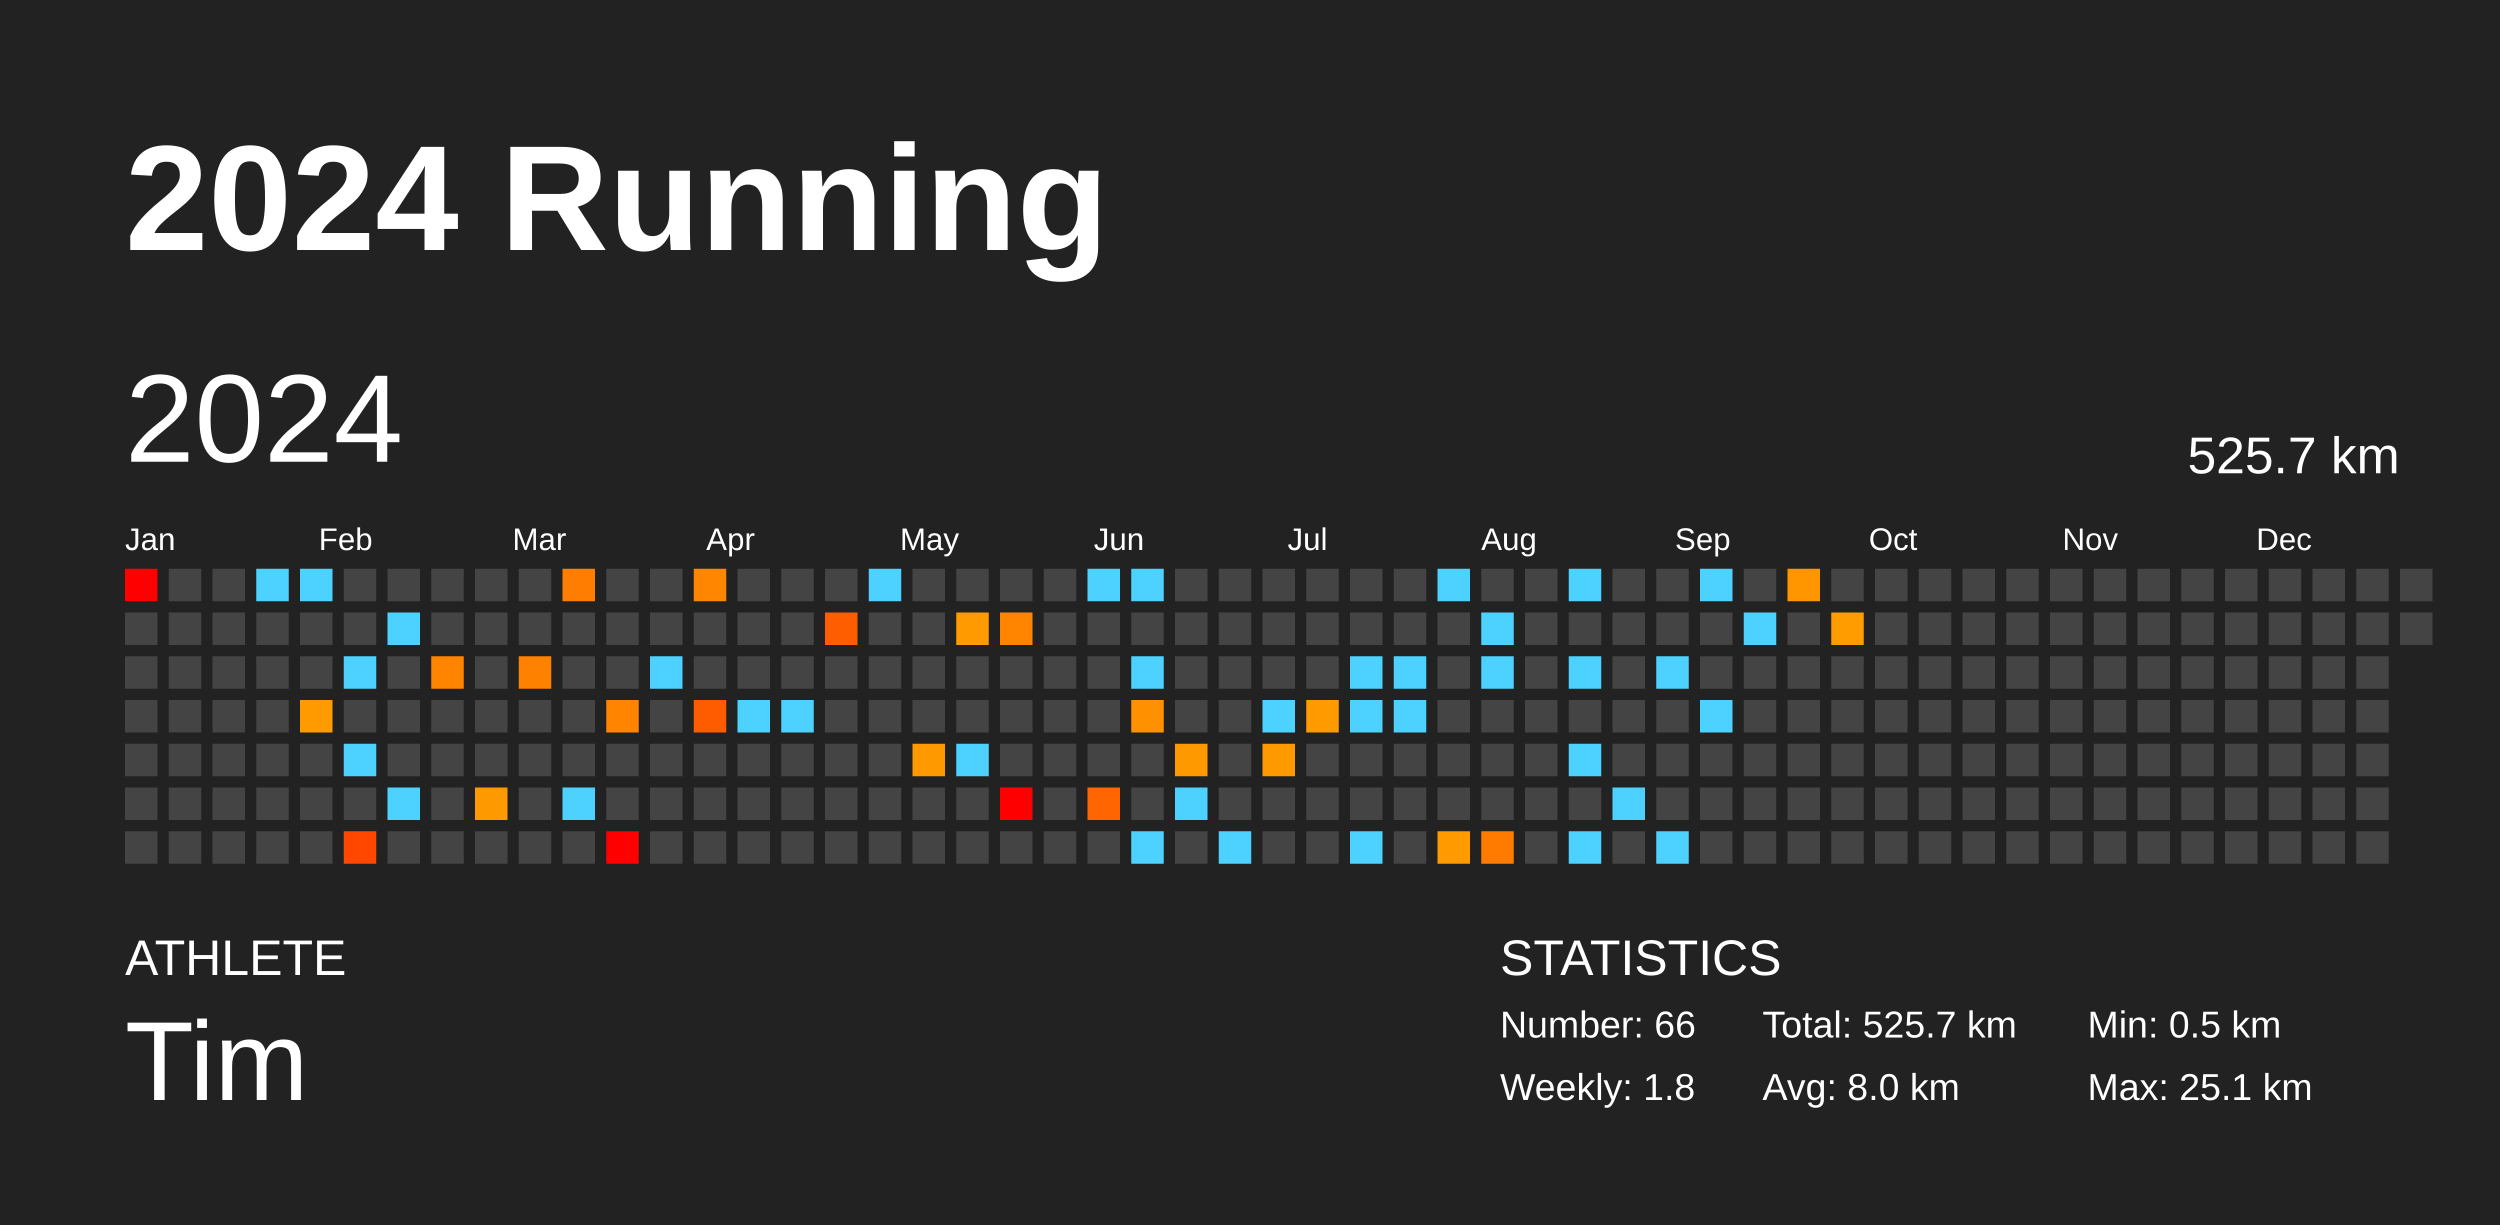
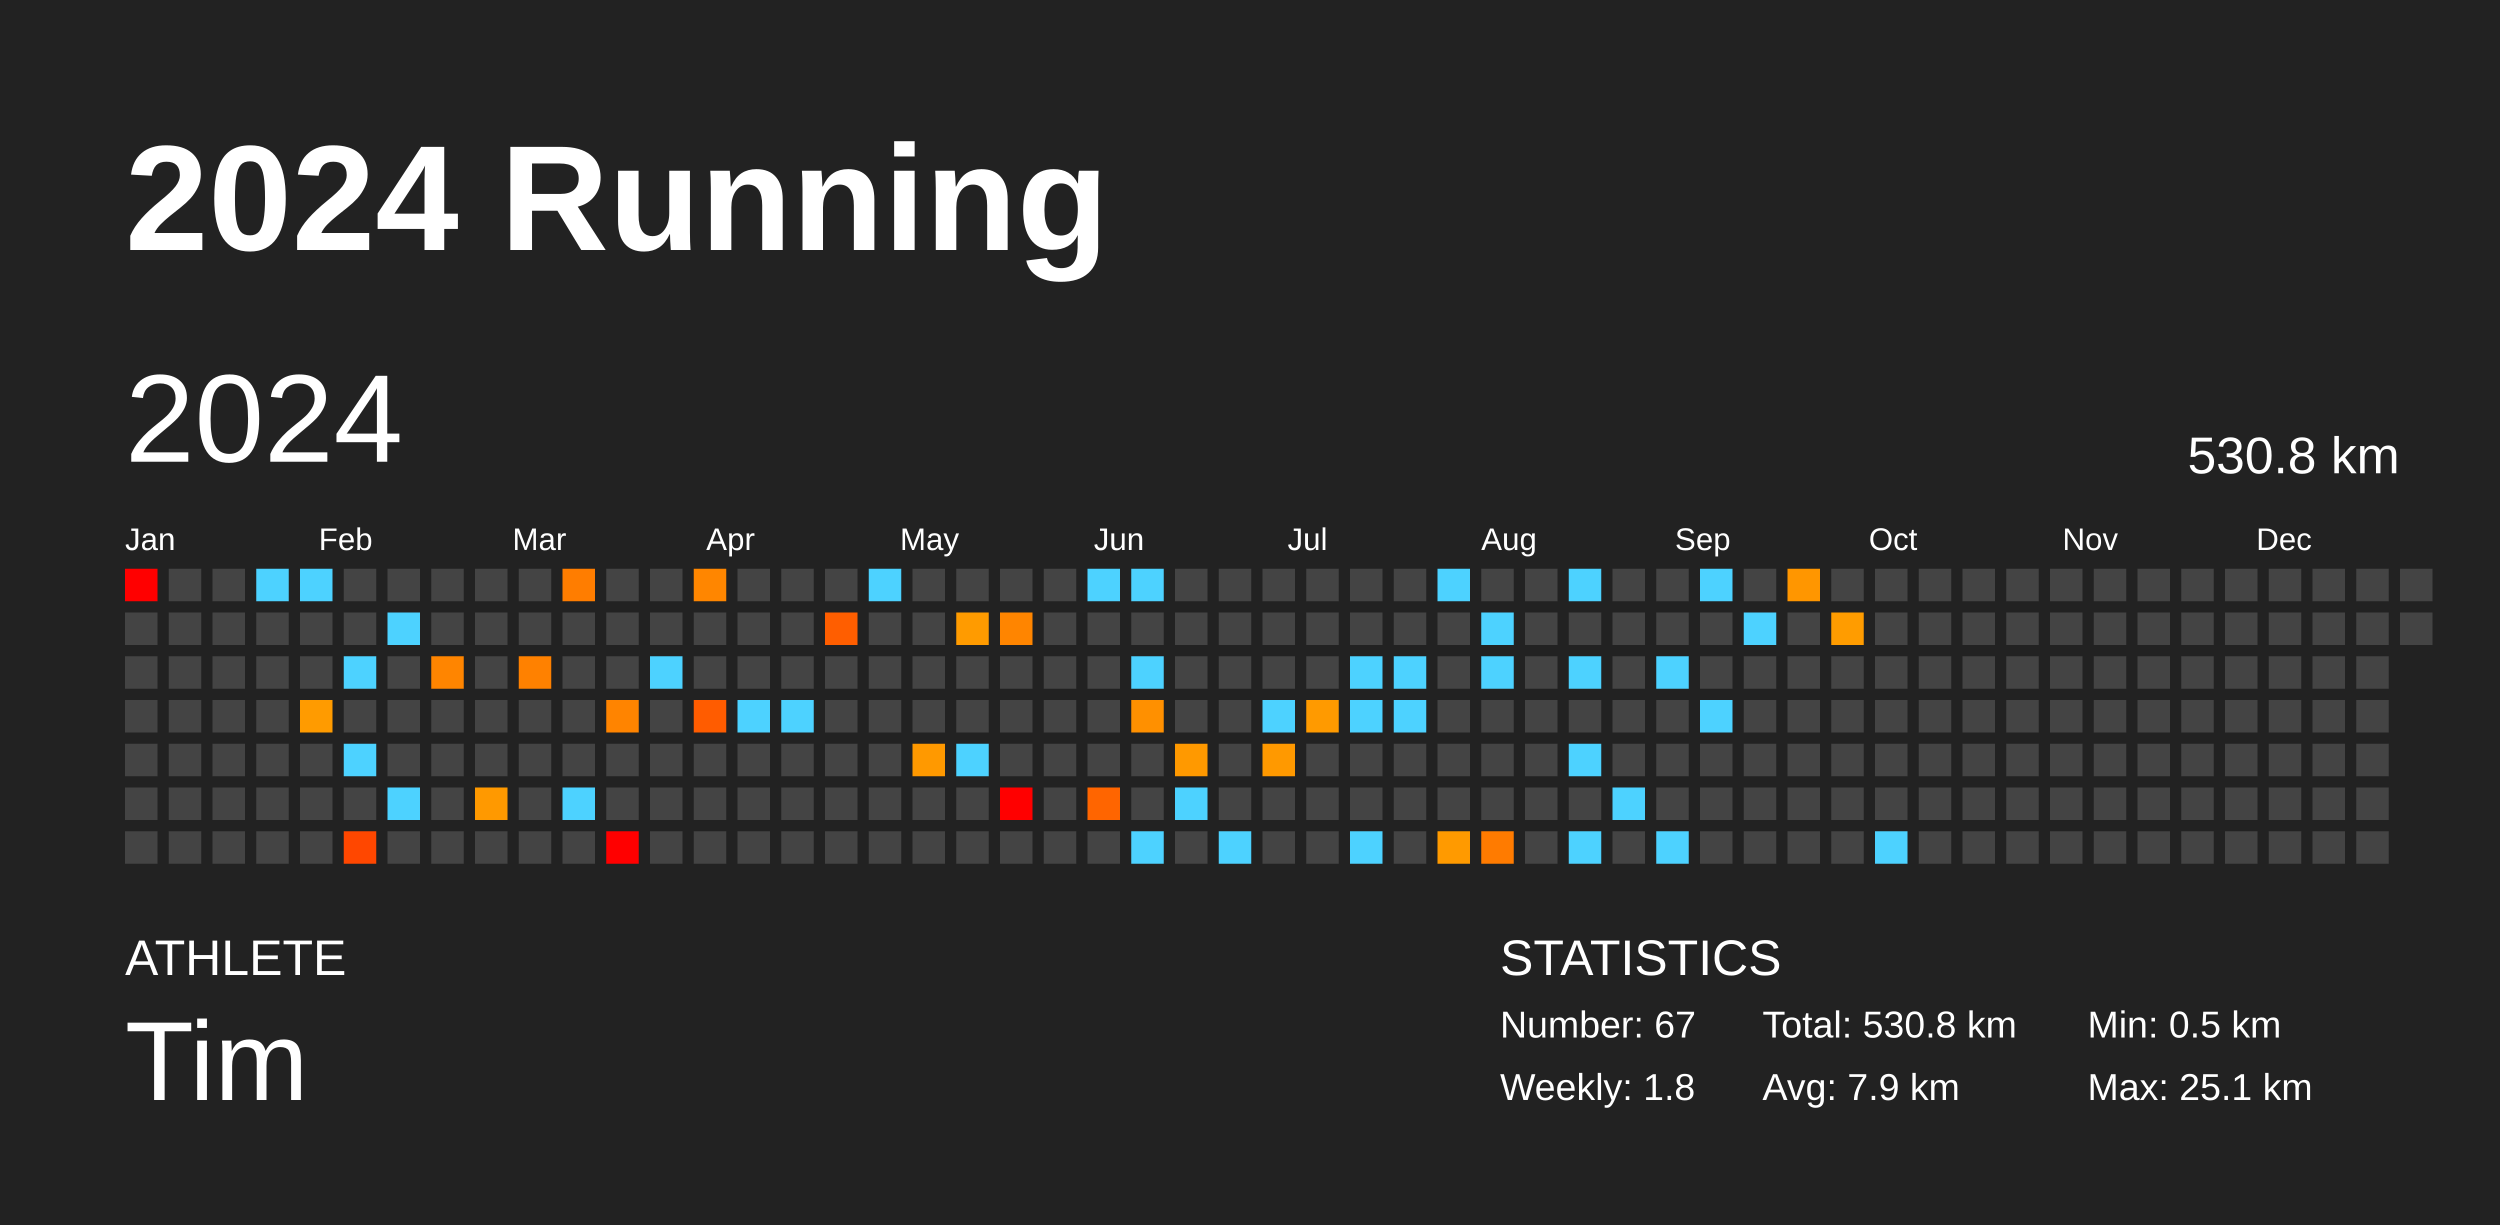
<svg xmlns="http://www.w3.org/2000/svg" baseProfile="full" height="98mm" version="1.1" viewBox="0,0,200,98" width="200mm">
  <defs />
  <rect fill="#222222" height="98" width="200" x="0" y="0" />
  <text fill="#FFFFFF" style="font-size:12px; font-family:Arial; font-weight:bold;" x="10" y="20">2024 Running</text>
  <text fill="#FFFFFF" style="font-size:4px; font-family:Arial" x="10" y="78">ATHLETE</text>
  <text fill="#FFFFFF" style="font-size:9px; font-family:Arial" x="10" y="88">Tim</text>
  <text fill="#FFFFFF" style="font-size:4px; font-family:Arial" x="120" y="78">STATISTICS</text>
-   <text fill="#FFFFFF" style="font-size:3px; font-family:Arial" x="120" y="83">Number: 66</text>
+   <text fill="#FFFFFF" style="font-size:3px; font-family:Arial" x="120" y="83">Number: 67</text>
  <text fill="#FFFFFF" style="font-size:3px; font-family:Arial" x="120" y="88">Weekly: 1.8</text>
-   <text fill="#FFFFFF" style="font-size:3px; font-family:Arial" x="141" y="83">Total: 525.7 km</text>
-   <text fill="#FFFFFF" style="font-size:3px; font-family:Arial" x="141" y="88">Avg: 8.0 km</text>
+   <text fill="#FFFFFF" style="font-size:3px; font-family:Arial" x="141" y="83">Total: 530.8 km</text>
+   <text fill="#FFFFFF" style="font-size:3px; font-family:Arial" x="141" y="88">Avg: 7.9 km</text>
  <text fill="#FFFFFF" style="font-size:3px; font-family:Arial" x="167" y="83">Min: 0.5 km</text>
  <text fill="#FFFFFF" style="font-size:3px; font-family:Arial" x="167" y="88">Max: 25.1 km</text>
  <text dominant-baseline="hanging" fill="#FFFFFF" style="font-size:10.0px; font-family:Arial;" x="10" y="30">2024</text>
-   <text dominant-baseline="hanging" fill="#FFFFFF" style="font-size:4.125px; font-family:Arial;" x="175" y="35">525.7 km</text>
+   <text dominant-baseline="hanging" fill="#FFFFFF" style="font-size:4.125px; font-family:Arial;" x="175" y="35">530.8 km</text>
  <text fill="#FFFFFF" style="font-size:2.5px; font-family:Arial" x="10.0" y="44">Jan</text>
  <text fill="#FFFFFF" style="font-size:2.5px; font-family:Arial" x="25.5" y="44">Feb</text>
  <text fill="#FFFFFF" style="font-size:2.5px; font-family:Arial" x="41.0" y="44">Mar</text>
  <text fill="#FFFFFF" style="font-size:2.5px; font-family:Arial" x="56.5" y="44">Apr</text>
  <text fill="#FFFFFF" style="font-size:2.5px; font-family:Arial" x="72.0" y="44">May</text>
  <text fill="#FFFFFF" style="font-size:2.5px; font-family:Arial" x="87.5" y="44">Jun</text>
  <text fill="#FFFFFF" style="font-size:2.5px; font-family:Arial" x="103.0" y="44">Jul</text>
  <text fill="#FFFFFF" style="font-size:2.5px; font-family:Arial" x="118.5" y="44">Aug</text>
  <text fill="#FFFFFF" style="font-size:2.5px; font-family:Arial" x="134.0" y="44">Sep</text>
  <text fill="#FFFFFF" style="font-size:2.5px; font-family:Arial" x="149.5" y="44">Oct</text>
  <text fill="#FFFFFF" style="font-size:2.5px; font-family:Arial" x="165.0" y="44">Nov</text>
  <text fill="#FFFFFF" style="font-size:2.5px; font-family:Arial" x="180.5" y="44">Dec</text>
  <rect fill="red" height="2.6" width="2.6" x="10.0" y="45.5" />
  <rect fill="#444444" height="2.6" width="2.6" x="10.0" y="49.0" />
  <rect fill="#444444" height="2.6" width="2.6" x="10.0" y="52.5" />
  <rect fill="#444444" height="2.6" width="2.6" x="10.0" y="56.0" />
  <rect fill="#444444" height="2.6" width="2.6" x="10.0" y="59.5" />
  <rect fill="#444444" height="2.6" width="2.6" x="10.0" y="63.0" />
  <rect fill="#444444" height="2.6" width="2.6" x="10.0" y="66.5" />
  <rect fill="#444444" height="2.6" width="2.6" x="13.5" y="45.5" />
  <rect fill="#444444" height="2.6" width="2.6" x="13.5" y="49.0" />
  <rect fill="#444444" height="2.6" width="2.6" x="13.5" y="52.5" />
  <rect fill="#444444" height="2.6" width="2.6" x="13.5" y="56.0" />
  <rect fill="#444444" height="2.6" width="2.6" x="13.5" y="59.5" />
  <rect fill="#444444" height="2.6" width="2.6" x="13.5" y="63.0" />
  <rect fill="#444444" height="2.6" width="2.6" x="13.5" y="66.5" />
  <rect fill="#444444" height="2.6" width="2.6" x="17.0" y="45.5" />
  <rect fill="#444444" height="2.6" width="2.6" x="17.0" y="49.0" />
  <rect fill="#444444" height="2.6" width="2.6" x="17.0" y="52.5" />
  <rect fill="#444444" height="2.6" width="2.6" x="17.0" y="56.0" />
  <rect fill="#444444" height="2.6" width="2.6" x="17.0" y="59.5" />
  <rect fill="#444444" height="2.6" width="2.6" x="17.0" y="63.0" />
  <rect fill="#444444" height="2.6" width="2.6" x="17.0" y="66.5" />
  <rect fill="#4dd2ff" height="2.6" width="2.6" x="20.5" y="45.5" />
  <rect fill="#444444" height="2.6" width="2.6" x="20.5" y="49.0" />
  <rect fill="#444444" height="2.6" width="2.6" x="20.5" y="52.5" />
  <rect fill="#444444" height="2.6" width="2.6" x="20.5" y="56.0" />
  <rect fill="#444444" height="2.6" width="2.6" x="20.5" y="59.5" />
  <rect fill="#444444" height="2.6" width="2.6" x="20.5" y="63.0" />
  <rect fill="#444444" height="2.6" width="2.6" x="20.5" y="66.5" />
  <rect fill="#4dd2ff" height="2.6" width="2.6" x="24.0" y="45.5" />
  <rect fill="#444444" height="2.6" width="2.6" x="24.0" y="49.0" />
  <rect fill="#444444" height="2.6" width="2.6" x="24.0" y="52.5" />
  <rect fill="#ff9b00" height="2.6" width="2.6" x="24.0" y="56.0" />
  <rect fill="#444444" height="2.6" width="2.6" x="24.0" y="59.5" />
  <rect fill="#444444" height="2.6" width="2.6" x="24.0" y="63.0" />
  <rect fill="#444444" height="2.6" width="2.6" x="24.0" y="66.5" />
  <rect fill="#444444" height="2.6" width="2.6" x="27.5" y="45.5" />
  <rect fill="#444444" height="2.6" width="2.6" x="27.5" y="49.0" />
  <rect fill="#4dd2ff" height="2.6" width="2.6" x="27.5" y="52.5" />
  <rect fill="#444444" height="2.6" width="2.6" x="27.5" y="56.0" />
  <rect fill="#4dd2ff" height="2.6" width="2.6" x="27.5" y="59.5" />
  <rect fill="#444444" height="2.6" width="2.6" x="27.5" y="63.0" />
  <rect fill="#ff4700" height="2.6" width="2.6" x="27.5" y="66.5" />
  <rect fill="#444444" height="2.6" width="2.6" x="31.0" y="45.5" />
  <rect fill="#4dd2ff" height="2.6" width="2.6" x="31.0" y="49.0" />
  <rect fill="#444444" height="2.6" width="2.6" x="31.0" y="52.5" />
  <rect fill="#444444" height="2.6" width="2.6" x="31.0" y="56.0" />
  <rect fill="#444444" height="2.6" width="2.6" x="31.0" y="59.5" />
  <rect fill="#4dd2ff" height="2.6" width="2.6" x="31.0" y="63.0" />
  <rect fill="#444444" height="2.6" width="2.6" x="31.0" y="66.5" />
  <rect fill="#444444" height="2.6" width="2.6" x="34.5" y="45.5" />
  <rect fill="#444444" height="2.6" width="2.6" x="34.5" y="49.0" />
  <rect fill="#ff8500" height="2.6" width="2.6" x="34.5" y="52.5" />
  <rect fill="#444444" height="2.6" width="2.6" x="34.5" y="56.0" />
  <rect fill="#444444" height="2.6" width="2.6" x="34.5" y="59.5" />
  <rect fill="#444444" height="2.6" width="2.6" x="34.5" y="63.0" />
  <rect fill="#444444" height="2.6" width="2.6" x="34.5" y="66.5" />
  <rect fill="#444444" height="2.6" width="2.6" x="38.0" y="45.5" />
  <rect fill="#444444" height="2.6" width="2.6" x="38.0" y="49.0" />
  <rect fill="#444444" height="2.6" width="2.6" x="38.0" y="52.5" />
  <rect fill="#444444" height="2.6" width="2.6" x="38.0" y="56.0" />
  <rect fill="#444444" height="2.6" width="2.6" x="38.0" y="59.5" />
  <rect fill="#ff9900" height="2.6" width="2.6" x="38.0" y="63.0" />
  <rect fill="#444444" height="2.6" width="2.6" x="38.0" y="66.5" />
  <rect fill="#444444" height="2.6" width="2.6" x="41.5" y="45.5" />
  <rect fill="#444444" height="2.6" width="2.6" x="41.5" y="49.0" />
  <rect fill="#ff8100" height="2.6" width="2.6" x="41.5" y="52.5" />
  <rect fill="#444444" height="2.6" width="2.6" x="41.5" y="56.0" />
  <rect fill="#444444" height="2.6" width="2.6" x="41.5" y="59.5" />
  <rect fill="#444444" height="2.6" width="2.6" x="41.5" y="63.0" />
  <rect fill="#444444" height="2.6" width="2.6" x="41.5" y="66.5" />
  <rect fill="#ff7d00" height="2.6" width="2.6" x="45.0" y="45.5" />
  <rect fill="#444444" height="2.6" width="2.6" x="45.0" y="49.0" />
  <rect fill="#444444" height="2.6" width="2.6" x="45.0" y="52.5" />
  <rect fill="#444444" height="2.6" width="2.6" x="45.0" y="56.0" />
  <rect fill="#444444" height="2.6" width="2.6" x="45.0" y="59.5" />
  <rect fill="#4dd2ff" height="2.6" width="2.6" x="45.0" y="63.0" />
  <rect fill="#444444" height="2.6" width="2.6" x="45.0" y="66.5" />
  <rect fill="#444444" height="2.6" width="2.6" x="48.5" y="45.5" />
  <rect fill="#444444" height="2.6" width="2.6" x="48.5" y="49.0" />
  <rect fill="#444444" height="2.6" width="2.6" x="48.5" y="52.5" />
  <rect fill="#ff8400" height="2.6" width="2.6" x="48.5" y="56.0" />
  <rect fill="#444444" height="2.6" width="2.6" x="48.5" y="59.5" />
  <rect fill="#444444" height="2.6" width="2.6" x="48.5" y="63.0" />
  <rect fill="red" height="2.6" width="2.6" x="48.5" y="66.5" />
  <rect fill="#444444" height="2.6" width="2.6" x="52.0" y="45.5" />
  <rect fill="#444444" height="2.6" width="2.6" x="52.0" y="49.0" />
  <rect fill="#4dd2ff" height="2.6" width="2.6" x="52.0" y="52.5" />
  <rect fill="#444444" height="2.6" width="2.6" x="52.0" y="56.0" />
  <rect fill="#444444" height="2.6" width="2.6" x="52.0" y="59.5" />
  <rect fill="#444444" height="2.6" width="2.6" x="52.0" y="63.0" />
  <rect fill="#444444" height="2.6" width="2.6" x="52.0" y="66.5" />
  <rect fill="#ff8600" height="2.6" width="2.6" x="55.5" y="45.5" />
  <rect fill="#444444" height="2.6" width="2.6" x="55.5" y="49.0" />
  <rect fill="#444444" height="2.6" width="2.6" x="55.5" y="52.5" />
  <rect fill="#ff5c00" height="2.6" width="2.6" x="55.5" y="56.0" />
  <rect fill="#444444" height="2.6" width="2.6" x="55.5" y="59.5" />
  <rect fill="#444444" height="2.6" width="2.6" x="55.5" y="63.0" />
  <rect fill="#444444" height="2.6" width="2.6" x="55.5" y="66.5" />
  <rect fill="#444444" height="2.6" width="2.6" x="59.0" y="45.5" />
  <rect fill="#444444" height="2.6" width="2.6" x="59.0" y="49.0" />
  <rect fill="#444444" height="2.6" width="2.6" x="59.0" y="52.5" />
  <rect fill="#4dd2ff" height="2.6" width="2.6" x="59.0" y="56.0" />
  <rect fill="#444444" height="2.6" width="2.6" x="59.0" y="59.5" />
  <rect fill="#444444" height="2.6" width="2.6" x="59.0" y="63.0" />
  <rect fill="#444444" height="2.6" width="2.6" x="59.0" y="66.5" />
  <rect fill="#444444" height="2.6" width="2.6" x="62.5" y="45.5" />
  <rect fill="#444444" height="2.6" width="2.6" x="62.5" y="49.0" />
  <rect fill="#444444" height="2.6" width="2.6" x="62.5" y="52.5" />
  <rect fill="#4dd2ff" height="2.6" width="2.6" x="62.5" y="56.0" />
  <rect fill="#444444" height="2.6" width="2.6" x="62.5" y="59.5" />
  <rect fill="#444444" height="2.6" width="2.6" x="62.5" y="63.0" />
  <rect fill="#444444" height="2.6" width="2.6" x="62.5" y="66.5" />
  <rect fill="#444444" height="2.6" width="2.6" x="66.0" y="45.5" />
  <rect fill="#ff5e00" height="2.6" width="2.6" x="66.0" y="49.0" />
  <rect fill="#444444" height="2.6" width="2.6" x="66.0" y="52.5" />
  <rect fill="#444444" height="2.6" width="2.6" x="66.0" y="56.0" />
  <rect fill="#444444" height="2.6" width="2.6" x="66.0" y="59.5" />
  <rect fill="#444444" height="2.6" width="2.6" x="66.0" y="63.0" />
  <rect fill="#444444" height="2.6" width="2.6" x="66.0" y="66.5" />
  <rect fill="#4dd2ff" height="2.6" width="2.6" x="69.5" y="45.5" />
  <rect fill="#444444" height="2.6" width="2.6" x="69.5" y="49.0" />
  <rect fill="#444444" height="2.6" width="2.6" x="69.5" y="52.5" />
  <rect fill="#444444" height="2.6" width="2.6" x="69.5" y="56.0" />
  <rect fill="#444444" height="2.6" width="2.6" x="69.5" y="59.5" />
  <rect fill="#444444" height="2.6" width="2.6" x="69.5" y="63.0" />
  <rect fill="#444444" height="2.6" width="2.6" x="69.5" y="66.5" />
  <rect fill="#444444" height="2.6" width="2.6" x="73.0" y="45.5" />
  <rect fill="#444444" height="2.6" width="2.6" x="73.0" y="49.0" />
  <rect fill="#444444" height="2.6" width="2.6" x="73.0" y="52.5" />
  <rect fill="#444444" height="2.6" width="2.6" x="73.0" y="56.0" />
  <rect fill="#ff9900" height="2.6" width="2.6" x="73.0" y="59.5" />
  <rect fill="#444444" height="2.6" width="2.6" x="73.0" y="63.0" />
  <rect fill="#444444" height="2.6" width="2.6" x="73.0" y="66.5" />
  <rect fill="#444444" height="2.6" width="2.6" x="76.5" y="45.5" />
  <rect fill="#ff9b00" height="2.6" width="2.6" x="76.5" y="49.0" />
  <rect fill="#444444" height="2.6" width="2.6" x="76.5" y="52.5" />
  <rect fill="#444444" height="2.6" width="2.6" x="76.5" y="56.0" />
  <rect fill="#4dd2ff" height="2.6" width="2.6" x="76.5" y="59.5" />
  <rect fill="#444444" height="2.6" width="2.6" x="76.5" y="63.0" />
  <rect fill="#444444" height="2.6" width="2.6" x="76.5" y="66.5" />
  <rect fill="#444444" height="2.6" width="2.6" x="80.0" y="45.5" />
  <rect fill="#ff8500" height="2.6" width="2.6" x="80.0" y="49.0" />
  <rect fill="#444444" height="2.6" width="2.6" x="80.0" y="52.5" />
  <rect fill="#444444" height="2.6" width="2.6" x="80.0" y="56.0" />
  <rect fill="#444444" height="2.6" width="2.6" x="80.0" y="59.5" />
  <rect fill="red" height="2.6" width="2.6" x="80.0" y="63.0" />
  <rect fill="#444444" height="2.6" width="2.6" x="80.0" y="66.5" />
  <rect fill="#444444" height="2.6" width="2.6" x="83.5" y="45.5" />
  <rect fill="#444444" height="2.6" width="2.6" x="83.5" y="49.0" />
  <rect fill="#444444" height="2.6" width="2.6" x="83.5" y="52.5" />
  <rect fill="#444444" height="2.6" width="2.6" x="83.5" y="56.0" />
  <rect fill="#444444" height="2.6" width="2.6" x="83.5" y="59.5" />
  <rect fill="#444444" height="2.6" width="2.6" x="83.5" y="63.0" />
  <rect fill="#444444" height="2.6" width="2.6" x="83.5" y="66.5" />
  <rect fill="#4dd2ff" height="2.6" width="2.6" x="87.0" y="45.5" />
  <rect fill="#444444" height="2.6" width="2.6" x="87.0" y="49.0" />
  <rect fill="#444444" height="2.6" width="2.6" x="87.0" y="52.5" />
  <rect fill="#444444" height="2.6" width="2.6" x="87.0" y="56.0" />
  <rect fill="#444444" height="2.6" width="2.6" x="87.0" y="59.5" />
  <rect fill="#ff6500" height="2.6" width="2.6" x="87.0" y="63.0" />
  <rect fill="#444444" height="2.6" width="2.6" x="87.0" y="66.5" />
  <rect fill="#4dd2ff" height="2.6" width="2.6" x="90.5" y="45.5" />
  <rect fill="#444444" height="2.6" width="2.6" x="90.5" y="49.0" />
  <rect fill="#4dd2ff" height="2.6" width="2.6" x="90.5" y="52.5" />
  <rect fill="#ff9000" height="2.6" width="2.6" x="90.5" y="56.0" />
  <rect fill="#444444" height="2.6" width="2.6" x="90.5" y="59.5" />
  <rect fill="#444444" height="2.6" width="2.6" x="90.5" y="63.0" />
  <rect fill="#4dd2ff" height="2.6" width="2.6" x="90.5" y="66.5" />
  <rect fill="#444444" height="2.6" width="2.6" x="94.0" y="45.5" />
  <rect fill="#444444" height="2.6" width="2.6" x="94.0" y="49.0" />
  <rect fill="#444444" height="2.6" width="2.6" x="94.0" y="52.5" />
  <rect fill="#444444" height="2.6" width="2.6" x="94.0" y="56.0" />
  <rect fill="#ff9900" height="2.6" width="2.6" x="94.0" y="59.5" />
  <rect fill="#4dd2ff" height="2.6" width="2.6" x="94.0" y="63.0" />
  <rect fill="#444444" height="2.6" width="2.6" x="94.0" y="66.5" />
  <rect fill="#444444" height="2.6" width="2.6" x="97.5" y="45.5" />
  <rect fill="#444444" height="2.6" width="2.6" x="97.5" y="49.0" />
  <rect fill="#444444" height="2.6" width="2.6" x="97.5" y="52.5" />
  <rect fill="#444444" height="2.6" width="2.6" x="97.5" y="56.0" />
  <rect fill="#444444" height="2.6" width="2.6" x="97.5" y="59.5" />
  <rect fill="#444444" height="2.6" width="2.6" x="97.5" y="63.0" />
  <rect fill="#4dd2ff" height="2.6" width="2.6" x="97.5" y="66.5" />
  <rect fill="#444444" height="2.6" width="2.6" x="101.0" y="45.5" />
  <rect fill="#444444" height="2.6" width="2.6" x="101.0" y="49.0" />
  <rect fill="#444444" height="2.6" width="2.6" x="101.0" y="52.5" />
  <rect fill="#4dd2ff" height="2.6" width="2.6" x="101.0" y="56.0" />
  <rect fill="#ff9900" height="2.6" width="2.6" x="101.0" y="59.5" />
  <rect fill="#444444" height="2.6" width="2.6" x="101.0" y="63.0" />
  <rect fill="#444444" height="2.6" width="2.6" x="101.0" y="66.5" />
  <rect fill="#444444" height="2.6" width="2.6" x="104.5" y="45.5" />
  <rect fill="#444444" height="2.6" width="2.6" x="104.5" y="49.0" />
  <rect fill="#444444" height="2.6" width="2.6" x="104.5" y="52.5" />
  <rect fill="#ff9a00" height="2.6" width="2.6" x="104.5" y="56.0" />
  <rect fill="#444444" height="2.6" width="2.6" x="104.5" y="59.5" />
  <rect fill="#444444" height="2.6" width="2.6" x="104.5" y="63.0" />
  <rect fill="#444444" height="2.6" width="2.6" x="104.5" y="66.5" />
  <rect fill="#444444" height="2.6" width="2.6" x="108.0" y="45.5" />
  <rect fill="#444444" height="2.6" width="2.6" x="108.0" y="49.0" />
  <rect fill="#4dd2ff" height="2.6" width="2.6" x="108.0" y="52.5" />
  <rect fill="#4dd2ff" height="2.6" width="2.6" x="108.0" y="56.0" />
  <rect fill="#444444" height="2.6" width="2.6" x="108.0" y="59.5" />
  <rect fill="#444444" height="2.6" width="2.6" x="108.0" y="63.0" />
  <rect fill="#4dd2ff" height="2.6" width="2.6" x="108.0" y="66.5" />
  <rect fill="#444444" height="2.6" width="2.6" x="111.5" y="45.5" />
  <rect fill="#444444" height="2.6" width="2.6" x="111.5" y="49.0" />
  <rect fill="#4dd2ff" height="2.6" width="2.6" x="111.5" y="52.5" />
  <rect fill="#4dd2ff" height="2.6" width="2.6" x="111.5" y="56.0" />
  <rect fill="#444444" height="2.6" width="2.6" x="111.5" y="59.5" />
  <rect fill="#444444" height="2.6" width="2.6" x="111.5" y="63.0" />
  <rect fill="#444444" height="2.6" width="2.6" x="111.5" y="66.5" />
  <rect fill="#4dd2ff" height="2.6" width="2.6" x="115.0" y="45.5" />
  <rect fill="#444444" height="2.6" width="2.6" x="115.0" y="49.0" />
  <rect fill="#444444" height="2.6" width="2.6" x="115.0" y="52.5" />
  <rect fill="#444444" height="2.6" width="2.6" x="115.0" y="56.0" />
  <rect fill="#444444" height="2.6" width="2.6" x="115.0" y="59.5" />
  <rect fill="#444444" height="2.6" width="2.6" x="115.0" y="63.0" />
  <rect fill="#ff9a00" height="2.6" width="2.6" x="115.0" y="66.5" />
  <rect fill="#444444" height="2.6" width="2.6" x="118.5" y="45.5" />
  <rect fill="#4dd2ff" height="2.6" width="2.6" x="118.5" y="49.0" />
  <rect fill="#4dd2ff" height="2.6" width="2.6" x="118.5" y="52.5" />
  <rect fill="#444444" height="2.6" width="2.6" x="118.5" y="56.0" />
  <rect fill="#444444" height="2.6" width="2.6" x="118.5" y="59.5" />
  <rect fill="#444444" height="2.6" width="2.6" x="118.5" y="63.0" />
  <rect fill="#ff7b00" height="2.6" width="2.6" x="118.5" y="66.5" />
  <rect fill="#444444" height="2.6" width="2.6" x="122.0" y="45.5" />
  <rect fill="#444444" height="2.6" width="2.6" x="122.0" y="49.0" />
  <rect fill="#444444" height="2.6" width="2.6" x="122.0" y="52.5" />
  <rect fill="#444444" height="2.6" width="2.6" x="122.0" y="56.0" />
  <rect fill="#444444" height="2.6" width="2.6" x="122.0" y="59.5" />
  <rect fill="#444444" height="2.6" width="2.6" x="122.0" y="63.0" />
  <rect fill="#444444" height="2.6" width="2.6" x="122.0" y="66.5" />
  <rect fill="#4dd2ff" height="2.6" width="2.6" x="125.5" y="45.5" />
  <rect fill="#444444" height="2.6" width="2.6" x="125.5" y="49.0" />
  <rect fill="#4dd2ff" height="2.6" width="2.6" x="125.5" y="52.5" />
  <rect fill="#444444" height="2.6" width="2.6" x="125.5" y="56.0" />
  <rect fill="#4dd2ff" height="2.6" width="2.6" x="125.5" y="59.5" />
  <rect fill="#444444" height="2.6" width="2.6" x="125.5" y="63.0" />
  <rect fill="#4dd2ff" height="2.6" width="2.6" x="125.5" y="66.5" />
  <rect fill="#444444" height="2.6" width="2.6" x="129.0" y="45.5" />
  <rect fill="#444444" height="2.6" width="2.6" x="129.0" y="49.0" />
  <rect fill="#444444" height="2.6" width="2.6" x="129.0" y="52.5" />
  <rect fill="#444444" height="2.6" width="2.6" x="129.0" y="56.0" />
  <rect fill="#444444" height="2.6" width="2.6" x="129.0" y="59.5" />
  <rect fill="#4dd2ff" height="2.6" width="2.6" x="129.0" y="63.0" />
  <rect fill="#444444" height="2.6" width="2.6" x="129.0" y="66.5" />
  <rect fill="#444444" height="2.6" width="2.6" x="132.5" y="45.5" />
  <rect fill="#444444" height="2.6" width="2.6" x="132.5" y="49.0" />
  <rect fill="#4dd2ff" height="2.6" width="2.6" x="132.5" y="52.5" />
  <rect fill="#444444" height="2.6" width="2.6" x="132.5" y="56.0" />
  <rect fill="#444444" height="2.6" width="2.6" x="132.5" y="59.5" />
  <rect fill="#444444" height="2.6" width="2.6" x="132.5" y="63.0" />
  <rect fill="#4dd2ff" height="2.6" width="2.6" x="132.5" y="66.5" />
  <rect fill="#4dd2ff" height="2.6" width="2.6" x="136.0" y="45.5" />
  <rect fill="#444444" height="2.6" width="2.6" x="136.0" y="49.0" />
  <rect fill="#444444" height="2.6" width="2.6" x="136.0" y="52.5" />
  <rect fill="#4dd2ff" height="2.6" width="2.6" x="136.0" y="56.0" />
  <rect fill="#444444" height="2.6" width="2.6" x="136.0" y="59.5" />
  <rect fill="#444444" height="2.6" width="2.6" x="136.0" y="63.0" />
  <rect fill="#444444" height="2.6" width="2.6" x="136.0" y="66.5" />
  <rect fill="#444444" height="2.6" width="2.6" x="139.5" y="45.5" />
  <rect fill="#4dd2ff" height="2.6" width="2.6" x="139.5" y="49.0" />
  <rect fill="#444444" height="2.6" width="2.6" x="139.5" y="52.5" />
  <rect fill="#444444" height="2.6" width="2.6" x="139.5" y="56.0" />
  <rect fill="#444444" height="2.6" width="2.6" x="139.5" y="59.5" />
  <rect fill="#444444" height="2.6" width="2.6" x="139.5" y="63.0" />
  <rect fill="#444444" height="2.6" width="2.6" x="139.5" y="66.5" />
  <rect fill="#ff9600" height="2.6" width="2.6" x="143.0" y="45.5" />
  <rect fill="#444444" height="2.6" width="2.6" x="143.0" y="49.0" />
  <rect fill="#444444" height="2.6" width="2.6" x="143.0" y="52.5" />
  <rect fill="#444444" height="2.6" width="2.6" x="143.0" y="56.0" />
  <rect fill="#444444" height="2.6" width="2.6" x="143.0" y="59.5" />
  <rect fill="#444444" height="2.6" width="2.6" x="143.0" y="63.0" />
  <rect fill="#444444" height="2.6" width="2.6" x="143.0" y="66.5" />
  <rect fill="#444444" height="2.6" width="2.6" x="146.5" y="45.5" />
  <rect fill="#ff9c00" height="2.6" width="2.6" x="146.5" y="49.0" />
  <rect fill="#444444" height="2.6" width="2.6" x="146.5" y="52.5" />
  <rect fill="#444444" height="2.6" width="2.6" x="146.5" y="56.0" />
  <rect fill="#444444" height="2.6" width="2.6" x="146.5" y="59.5" />
  <rect fill="#444444" height="2.6" width="2.6" x="146.5" y="63.0" />
  <rect fill="#444444" height="2.6" width="2.6" x="146.5" y="66.5" />
  <rect fill="#444444" height="2.6" width="2.6" x="150.0" y="45.5" />
  <rect fill="#444444" height="2.6" width="2.6" x="150.0" y="49.0" />
  <rect fill="#444444" height="2.6" width="2.6" x="150.0" y="52.5" />
  <rect fill="#444444" height="2.6" width="2.6" x="150.0" y="56.0" />
  <rect fill="#444444" height="2.6" width="2.6" x="150.0" y="59.5" />
  <rect fill="#444444" height="2.6" width="2.6" x="150.0" y="63.0" />
-   <rect fill="#444444" height="2.6" width="2.6" x="150.0" y="66.5" />
+   <rect fill="#4dd2ff" height="2.6" width="2.6" x="150.0" y="66.5" />
  <rect fill="#444444" height="2.6" width="2.6" x="153.5" y="45.5" />
  <rect fill="#444444" height="2.6" width="2.6" x="153.5" y="49.0" />
  <rect fill="#444444" height="2.6" width="2.6" x="153.5" y="52.5" />
  <rect fill="#444444" height="2.6" width="2.6" x="153.5" y="56.0" />
  <rect fill="#444444" height="2.6" width="2.6" x="153.5" y="59.5" />
  <rect fill="#444444" height="2.6" width="2.6" x="153.5" y="63.0" />
  <rect fill="#444444" height="2.6" width="2.6" x="153.5" y="66.5" />
  <rect fill="#444444" height="2.6" width="2.6" x="157.0" y="45.5" />
  <rect fill="#444444" height="2.6" width="2.6" x="157.0" y="49.0" />
  <rect fill="#444444" height="2.6" width="2.6" x="157.0" y="52.5" />
  <rect fill="#444444" height="2.6" width="2.6" x="157.0" y="56.0" />
  <rect fill="#444444" height="2.6" width="2.6" x="157.0" y="59.5" />
  <rect fill="#444444" height="2.6" width="2.6" x="157.0" y="63.0" />
  <rect fill="#444444" height="2.6" width="2.6" x="157.0" y="66.5" />
  <rect fill="#444444" height="2.6" width="2.6" x="160.5" y="45.5" />
  <rect fill="#444444" height="2.6" width="2.6" x="160.5" y="49.0" />
  <rect fill="#444444" height="2.6" width="2.6" x="160.5" y="52.5" />
  <rect fill="#444444" height="2.6" width="2.6" x="160.5" y="56.0" />
  <rect fill="#444444" height="2.6" width="2.6" x="160.5" y="59.5" />
  <rect fill="#444444" height="2.6" width="2.6" x="160.5" y="63.0" />
  <rect fill="#444444" height="2.6" width="2.6" x="160.5" y="66.5" />
  <rect fill="#444444" height="2.6" width="2.6" x="164.0" y="45.5" />
  <rect fill="#444444" height="2.6" width="2.6" x="164.0" y="49.0" />
  <rect fill="#444444" height="2.6" width="2.6" x="164.0" y="52.5" />
  <rect fill="#444444" height="2.6" width="2.6" x="164.0" y="56.0" />
  <rect fill="#444444" height="2.6" width="2.6" x="164.0" y="59.5" />
  <rect fill="#444444" height="2.6" width="2.6" x="164.0" y="63.0" />
  <rect fill="#444444" height="2.6" width="2.6" x="164.0" y="66.5" />
  <rect fill="#444444" height="2.6" width="2.6" x="167.5" y="45.5" />
  <rect fill="#444444" height="2.6" width="2.6" x="167.5" y="49.0" />
  <rect fill="#444444" height="2.6" width="2.6" x="167.5" y="52.5" />
  <rect fill="#444444" height="2.6" width="2.6" x="167.5" y="56.0" />
  <rect fill="#444444" height="2.6" width="2.6" x="167.5" y="59.5" />
  <rect fill="#444444" height="2.6" width="2.6" x="167.5" y="63.0" />
  <rect fill="#444444" height="2.6" width="2.6" x="167.5" y="66.5" />
  <rect fill="#444444" height="2.6" width="2.6" x="171.0" y="45.5" />
  <rect fill="#444444" height="2.6" width="2.6" x="171.0" y="49.0" />
  <rect fill="#444444" height="2.6" width="2.6" x="171.0" y="52.5" />
  <rect fill="#444444" height="2.6" width="2.6" x="171.0" y="56.0" />
  <rect fill="#444444" height="2.6" width="2.6" x="171.0" y="59.5" />
  <rect fill="#444444" height="2.6" width="2.6" x="171.0" y="63.0" />
  <rect fill="#444444" height="2.6" width="2.6" x="171.0" y="66.5" />
  <rect fill="#444444" height="2.6" width="2.6" x="174.5" y="45.5" />
  <rect fill="#444444" height="2.6" width="2.6" x="174.5" y="49.0" />
  <rect fill="#444444" height="2.6" width="2.6" x="174.5" y="52.5" />
  <rect fill="#444444" height="2.6" width="2.6" x="174.5" y="56.0" />
  <rect fill="#444444" height="2.6" width="2.6" x="174.5" y="59.5" />
  <rect fill="#444444" height="2.6" width="2.6" x="174.5" y="63.0" />
  <rect fill="#444444" height="2.6" width="2.6" x="174.5" y="66.5" />
  <rect fill="#444444" height="2.6" width="2.6" x="178.0" y="45.5" />
  <rect fill="#444444" height="2.6" width="2.6" x="178.0" y="49.0" />
  <rect fill="#444444" height="2.6" width="2.6" x="178.0" y="52.5" />
  <rect fill="#444444" height="2.6" width="2.6" x="178.0" y="56.0" />
  <rect fill="#444444" height="2.6" width="2.6" x="178.0" y="59.5" />
  <rect fill="#444444" height="2.6" width="2.6" x="178.0" y="63.0" />
  <rect fill="#444444" height="2.6" width="2.6" x="178.0" y="66.5" />
  <rect fill="#444444" height="2.6" width="2.6" x="181.5" y="45.5" />
  <rect fill="#444444" height="2.6" width="2.6" x="181.5" y="49.0" />
  <rect fill="#444444" height="2.6" width="2.6" x="181.5" y="52.5" />
  <rect fill="#444444" height="2.6" width="2.6" x="181.5" y="56.0" />
  <rect fill="#444444" height="2.6" width="2.6" x="181.5" y="59.5" />
  <rect fill="#444444" height="2.6" width="2.6" x="181.5" y="63.0" />
  <rect fill="#444444" height="2.6" width="2.6" x="181.5" y="66.5" />
  <rect fill="#444444" height="2.6" width="2.6" x="185.0" y="45.5" />
  <rect fill="#444444" height="2.6" width="2.6" x="185.0" y="49.0" />
  <rect fill="#444444" height="2.6" width="2.6" x="185.0" y="52.5" />
  <rect fill="#444444" height="2.6" width="2.6" x="185.0" y="56.0" />
  <rect fill="#444444" height="2.6" width="2.6" x="185.0" y="59.5" />
  <rect fill="#444444" height="2.6" width="2.6" x="185.0" y="63.0" />
  <rect fill="#444444" height="2.6" width="2.6" x="185.0" y="66.5" />
  <rect fill="#444444" height="2.6" width="2.6" x="188.5" y="45.5" />
  <rect fill="#444444" height="2.6" width="2.6" x="188.5" y="49.0" />
  <rect fill="#444444" height="2.6" width="2.6" x="188.5" y="52.5" />
  <rect fill="#444444" height="2.6" width="2.6" x="188.5" y="56.0" />
  <rect fill="#444444" height="2.6" width="2.6" x="188.5" y="59.5" />
  <rect fill="#444444" height="2.6" width="2.6" x="188.5" y="63.0" />
  <rect fill="#444444" height="2.6" width="2.6" x="188.5" y="66.5" />
  <rect fill="#444444" height="2.6" width="2.6" x="192.0" y="45.5" />
  <rect fill="#444444" height="2.6" width="2.6" x="192.0" y="49.0" />
</svg>
